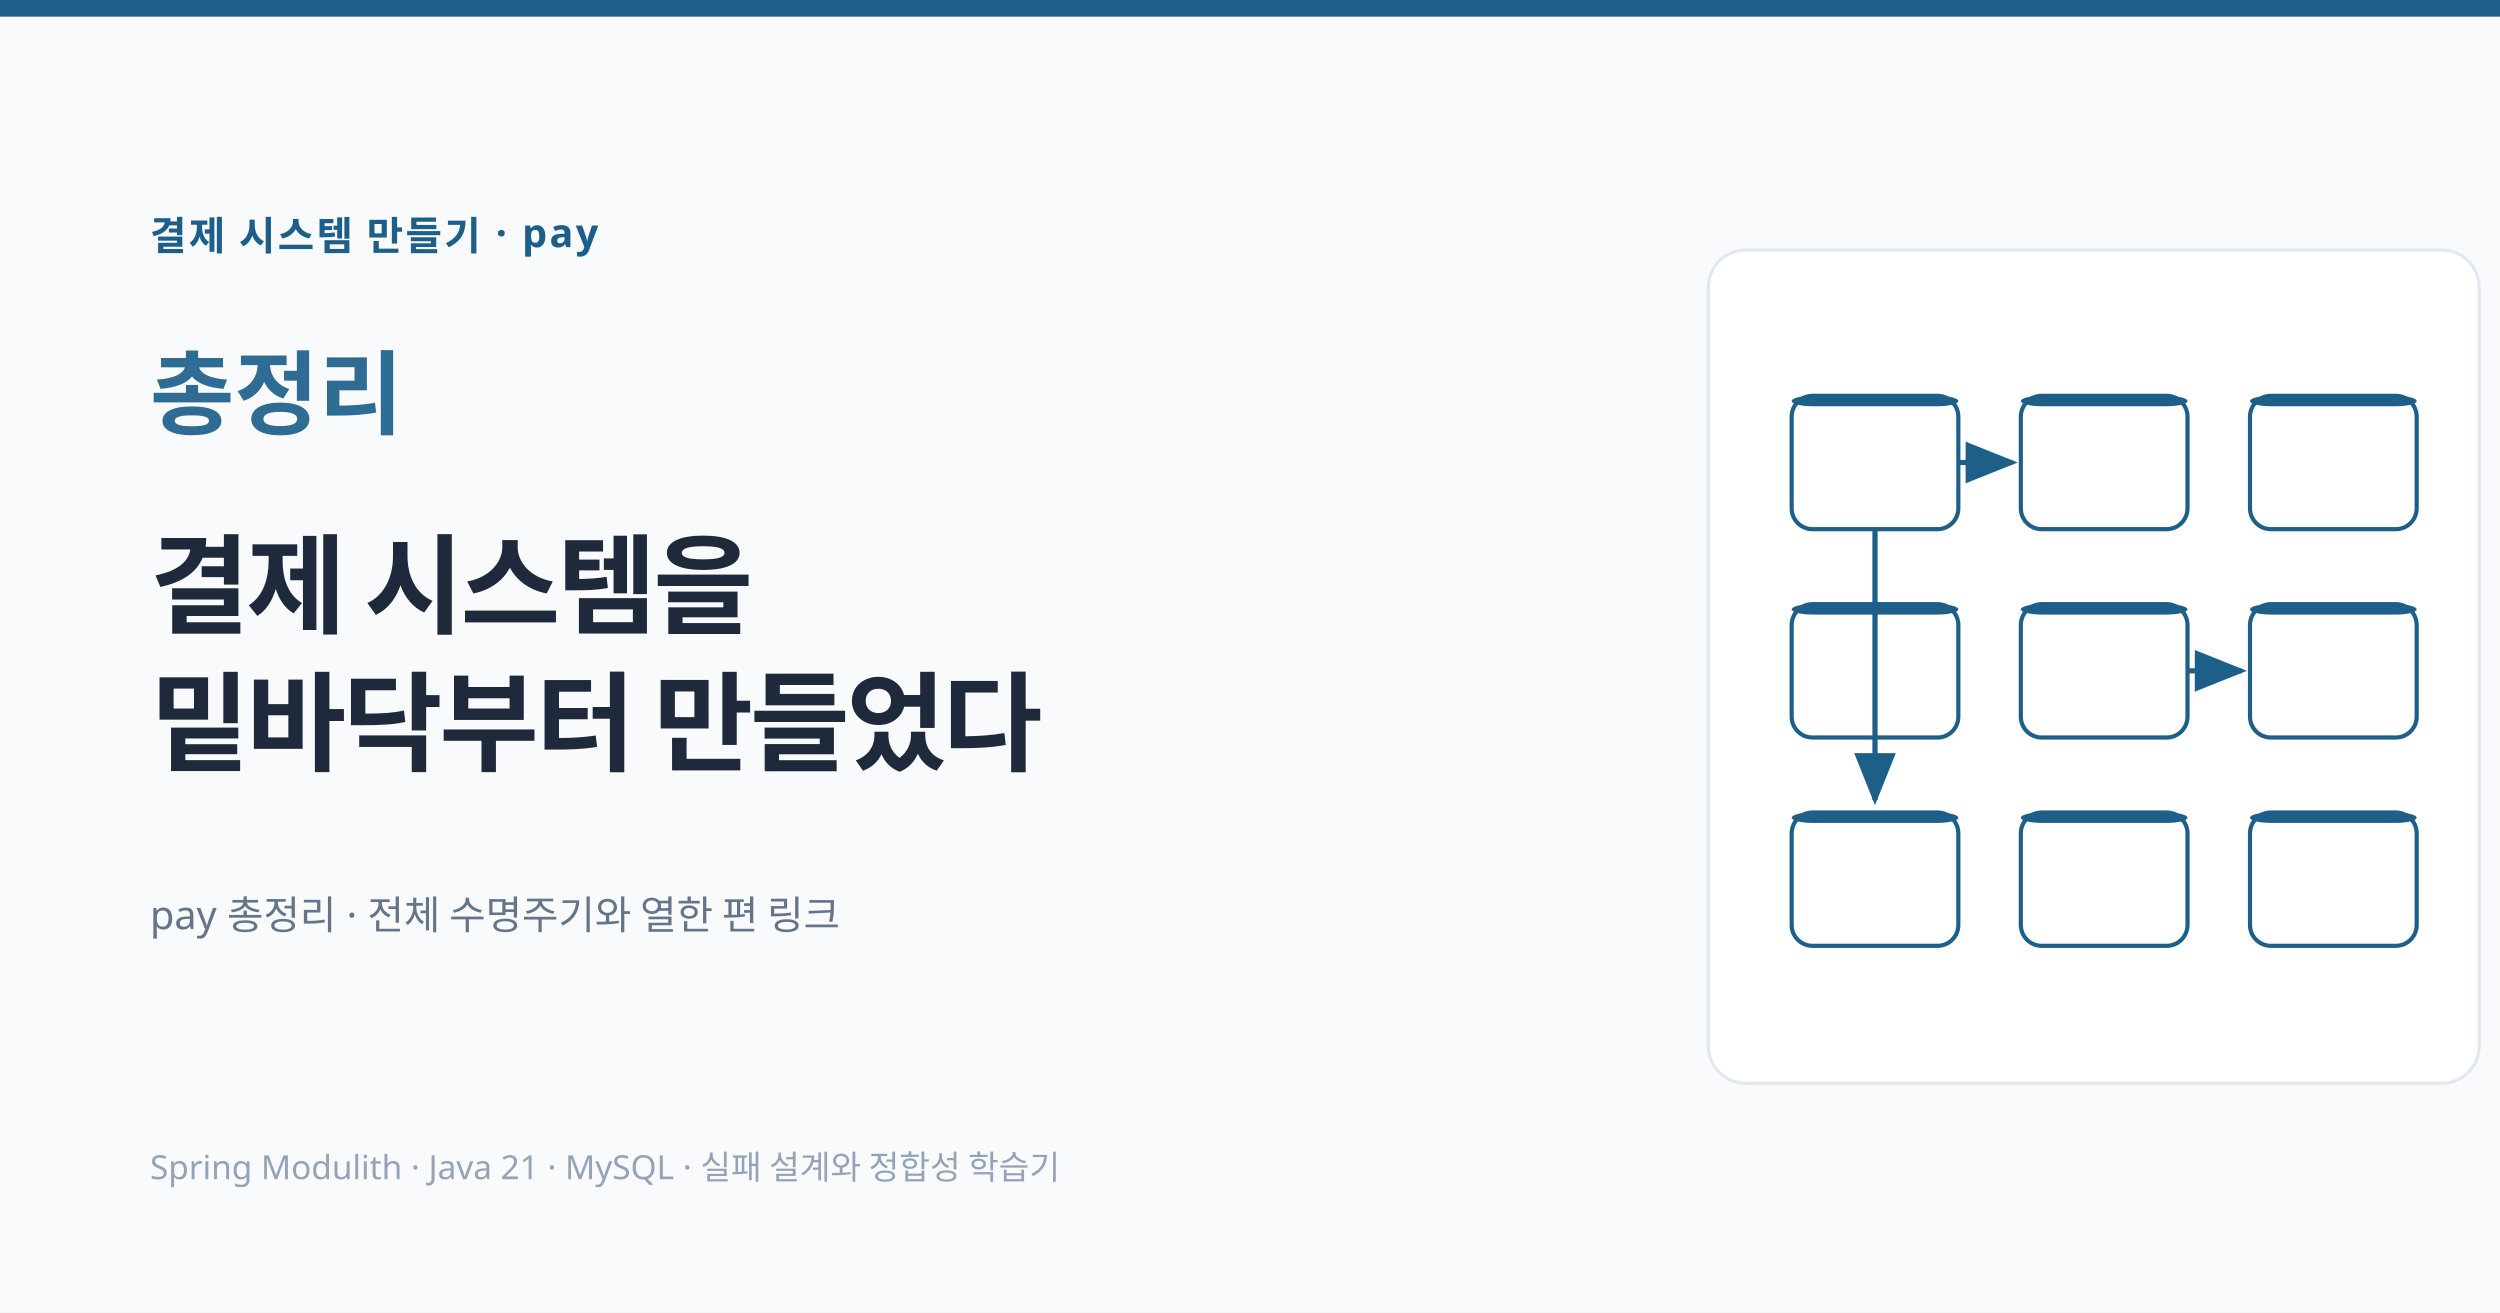
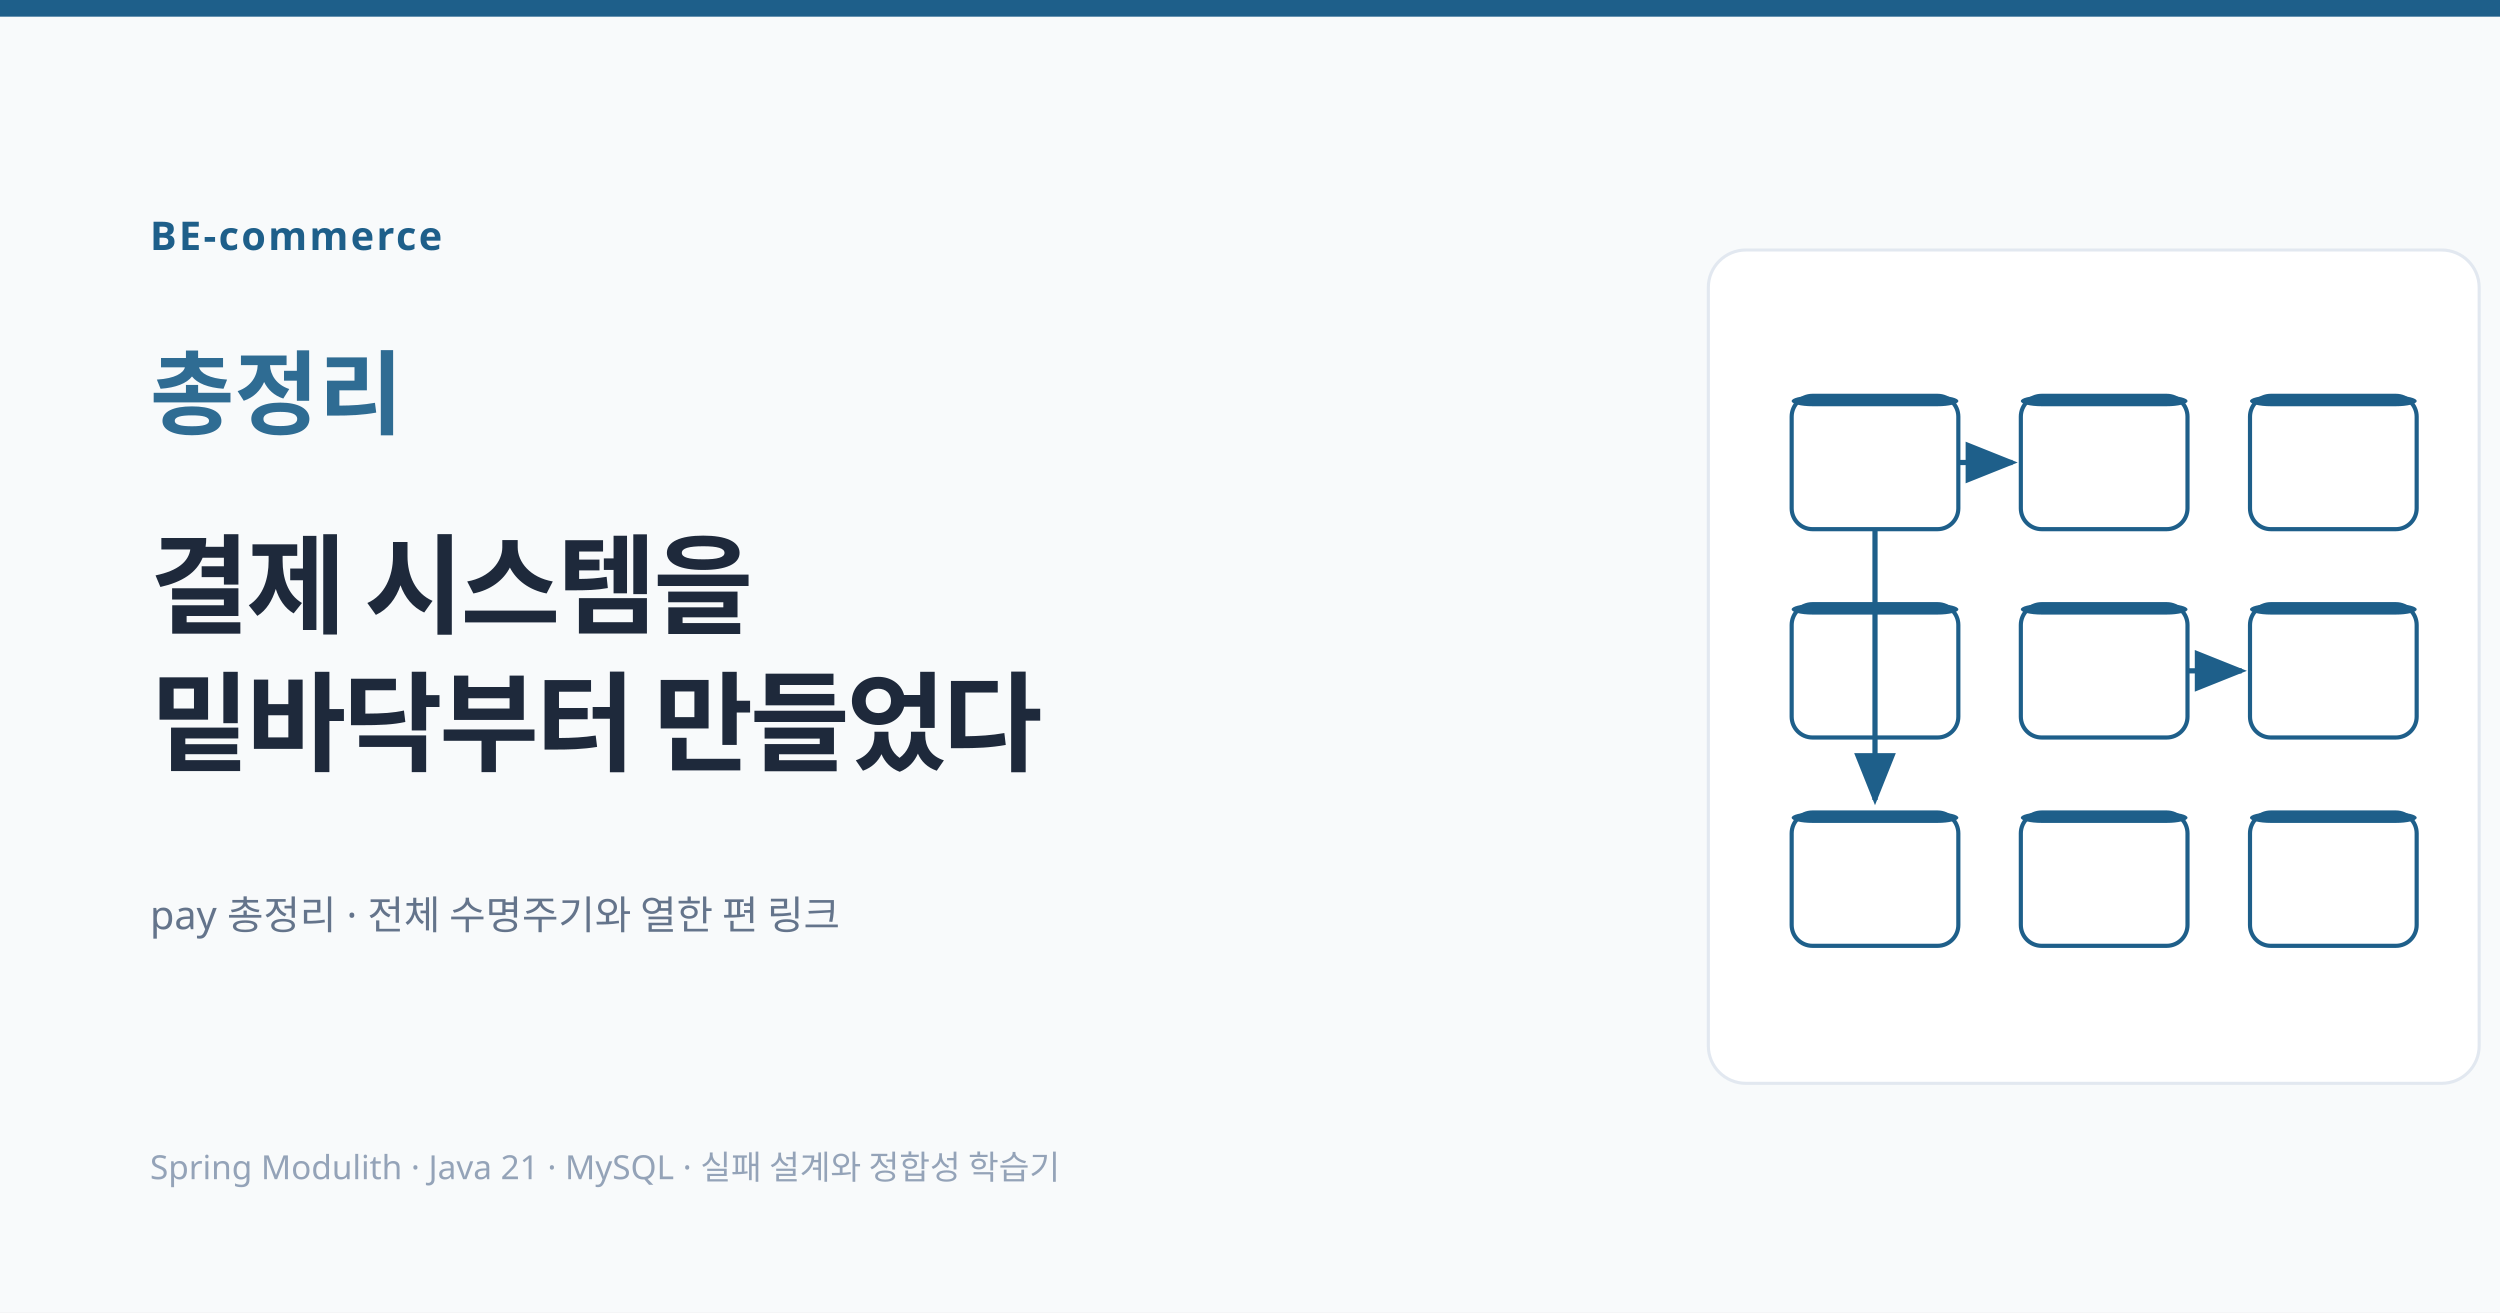
<svg xmlns="http://www.w3.org/2000/svg" viewBox="0 0 1200 630" font-family="'Pretendard', 'Apple SD Gothic Neo', system-ui, sans-serif">
  <defs>
    <marker id="am" markerWidth="10" markerHeight="8" refX="9" refY="4" orient="auto">
      <polygon points="0 0,10 4,0 8" fill="#1e5f8a" />
    </marker>
    <marker id="amg" markerWidth="10" markerHeight="8" refX="9" refY="4" orient="auto">
      <polygon points="0 0,10 4,0 8" fill="#94a3b8" />
    </marker>
    <marker id="amr" markerWidth="10" markerHeight="8" refX="9" refY="4" orient="auto">
      <polygon points="0 0,10 4,0 8" fill="#e74c3c" />
    </marker>
  </defs>
  <rect width="1200" height="630" fill="#f8fafb" />
  <rect width="1200" height="8" fill="#1e5f8a" />
  <rect x="820" y="120" width="370" height="400" rx="18" fill="#ffffff" stroke="#e2e8f0" stroke-width="1.5" />
  <rect x="860" y="190" width="80" height="64" rx="10" fill="#fff" stroke="#1e5f8a" stroke-width="2" />
  <rect x="860" y="190" width="80" height="5" rx="10" fill="#1e5f8a" />
  <rect x="970" y="190" width="80" height="64" rx="10" fill="#fff" stroke="#1e5f8a" stroke-width="2" />
  <rect x="970" y="190" width="80" height="5" rx="10" fill="#1e5f8a" />
  <rect x="1080" y="190" width="80" height="64" rx="10" fill="#fff" stroke="#1e5f8a" stroke-width="2" />
  <rect x="1080" y="190" width="80" height="5" rx="10" fill="#1e5f8a" />
  <rect x="860" y="290" width="80" height="64" rx="10" fill="#fff" stroke="#1e5f8a" stroke-width="2" />
  <rect x="860" y="290" width="80" height="5" rx="10" fill="#1e5f8a" />
  <rect x="970" y="290" width="80" height="64" rx="10" fill="#fff" stroke="#1e5f8a" stroke-width="2" />
  <rect x="970" y="290" width="80" height="5" rx="10" fill="#1e5f8a" />
  <rect x="1080" y="290" width="80" height="64" rx="10" fill="#fff" stroke="#1e5f8a" stroke-width="2" />
  <rect x="1080" y="290" width="80" height="5" rx="10" fill="#1e5f8a" />
  <rect x="860" y="390" width="80" height="64" rx="10" fill="#fff" stroke="#1e5f8a" stroke-width="2" />
  <rect x="860" y="390" width="80" height="5" rx="10" fill="#1e5f8a" />
  <rect x="970" y="390" width="80" height="64" rx="10" fill="#fff" stroke="#1e5f8a" stroke-width="2" />
  <rect x="970" y="390" width="80" height="5" rx="10" fill="#1e5f8a" />
  <rect x="1080" y="390" width="80" height="64" rx="10" fill="#fff" stroke="#1e5f8a" stroke-width="2" />
  <rect x="1080" y="390" width="80" height="5" rx="10" fill="#1e5f8a" />
  <line x1="940" y1="222" x2="966" y2="222" stroke="#1e5f8a" stroke-width="2.5" marker-end="url(#am)" />
  <line x1="1050" y1="322" x2="1076" y2="322" stroke="#1e5f8a" stroke-width="2.5" marker-end="url(#am)" />
  <line x1="900" y1="254" x2="900" y2="384" stroke="#1e5f8a" stroke-width="2.5" marker-end="url(#am)" />
-   <text x="72" y="120" font-size="19" font-weight="700" fill="#1e5f8a" letter-spacing="0.06em">결제 시스템 만들기 · pay</text>
+   <text x="72" y="120" font-size="19" font-weight="700" fill="#1e5f8a" letter-spacing="0.06em">BE-commerce</text>
  <text x="72" y="205" font-size="44" font-weight="900" fill="#1e5f8a" opacity="0.92">총정리</text>
  <text x="72" y="300" font-size="52" font-weight="800" fill="#1e293b" letter-spacing="-0.03em">결제 시스템을</text>
  <text x="72" y="366" font-size="52" font-weight="800" fill="#1e293b" letter-spacing="-0.03em">밑바닥부터 만들었다</text>
  <text x="72" y="446" font-size="19" fill="#64748b">pay 총정리 · 전체 수명주기와 열한 편 링크</text>
  <text x="72" y="566" font-size="16" fill="#94a3b8">Spring Modulith · Java 21 · MySQL · 실패 설계와 정합성 학습기</text>
</svg>
